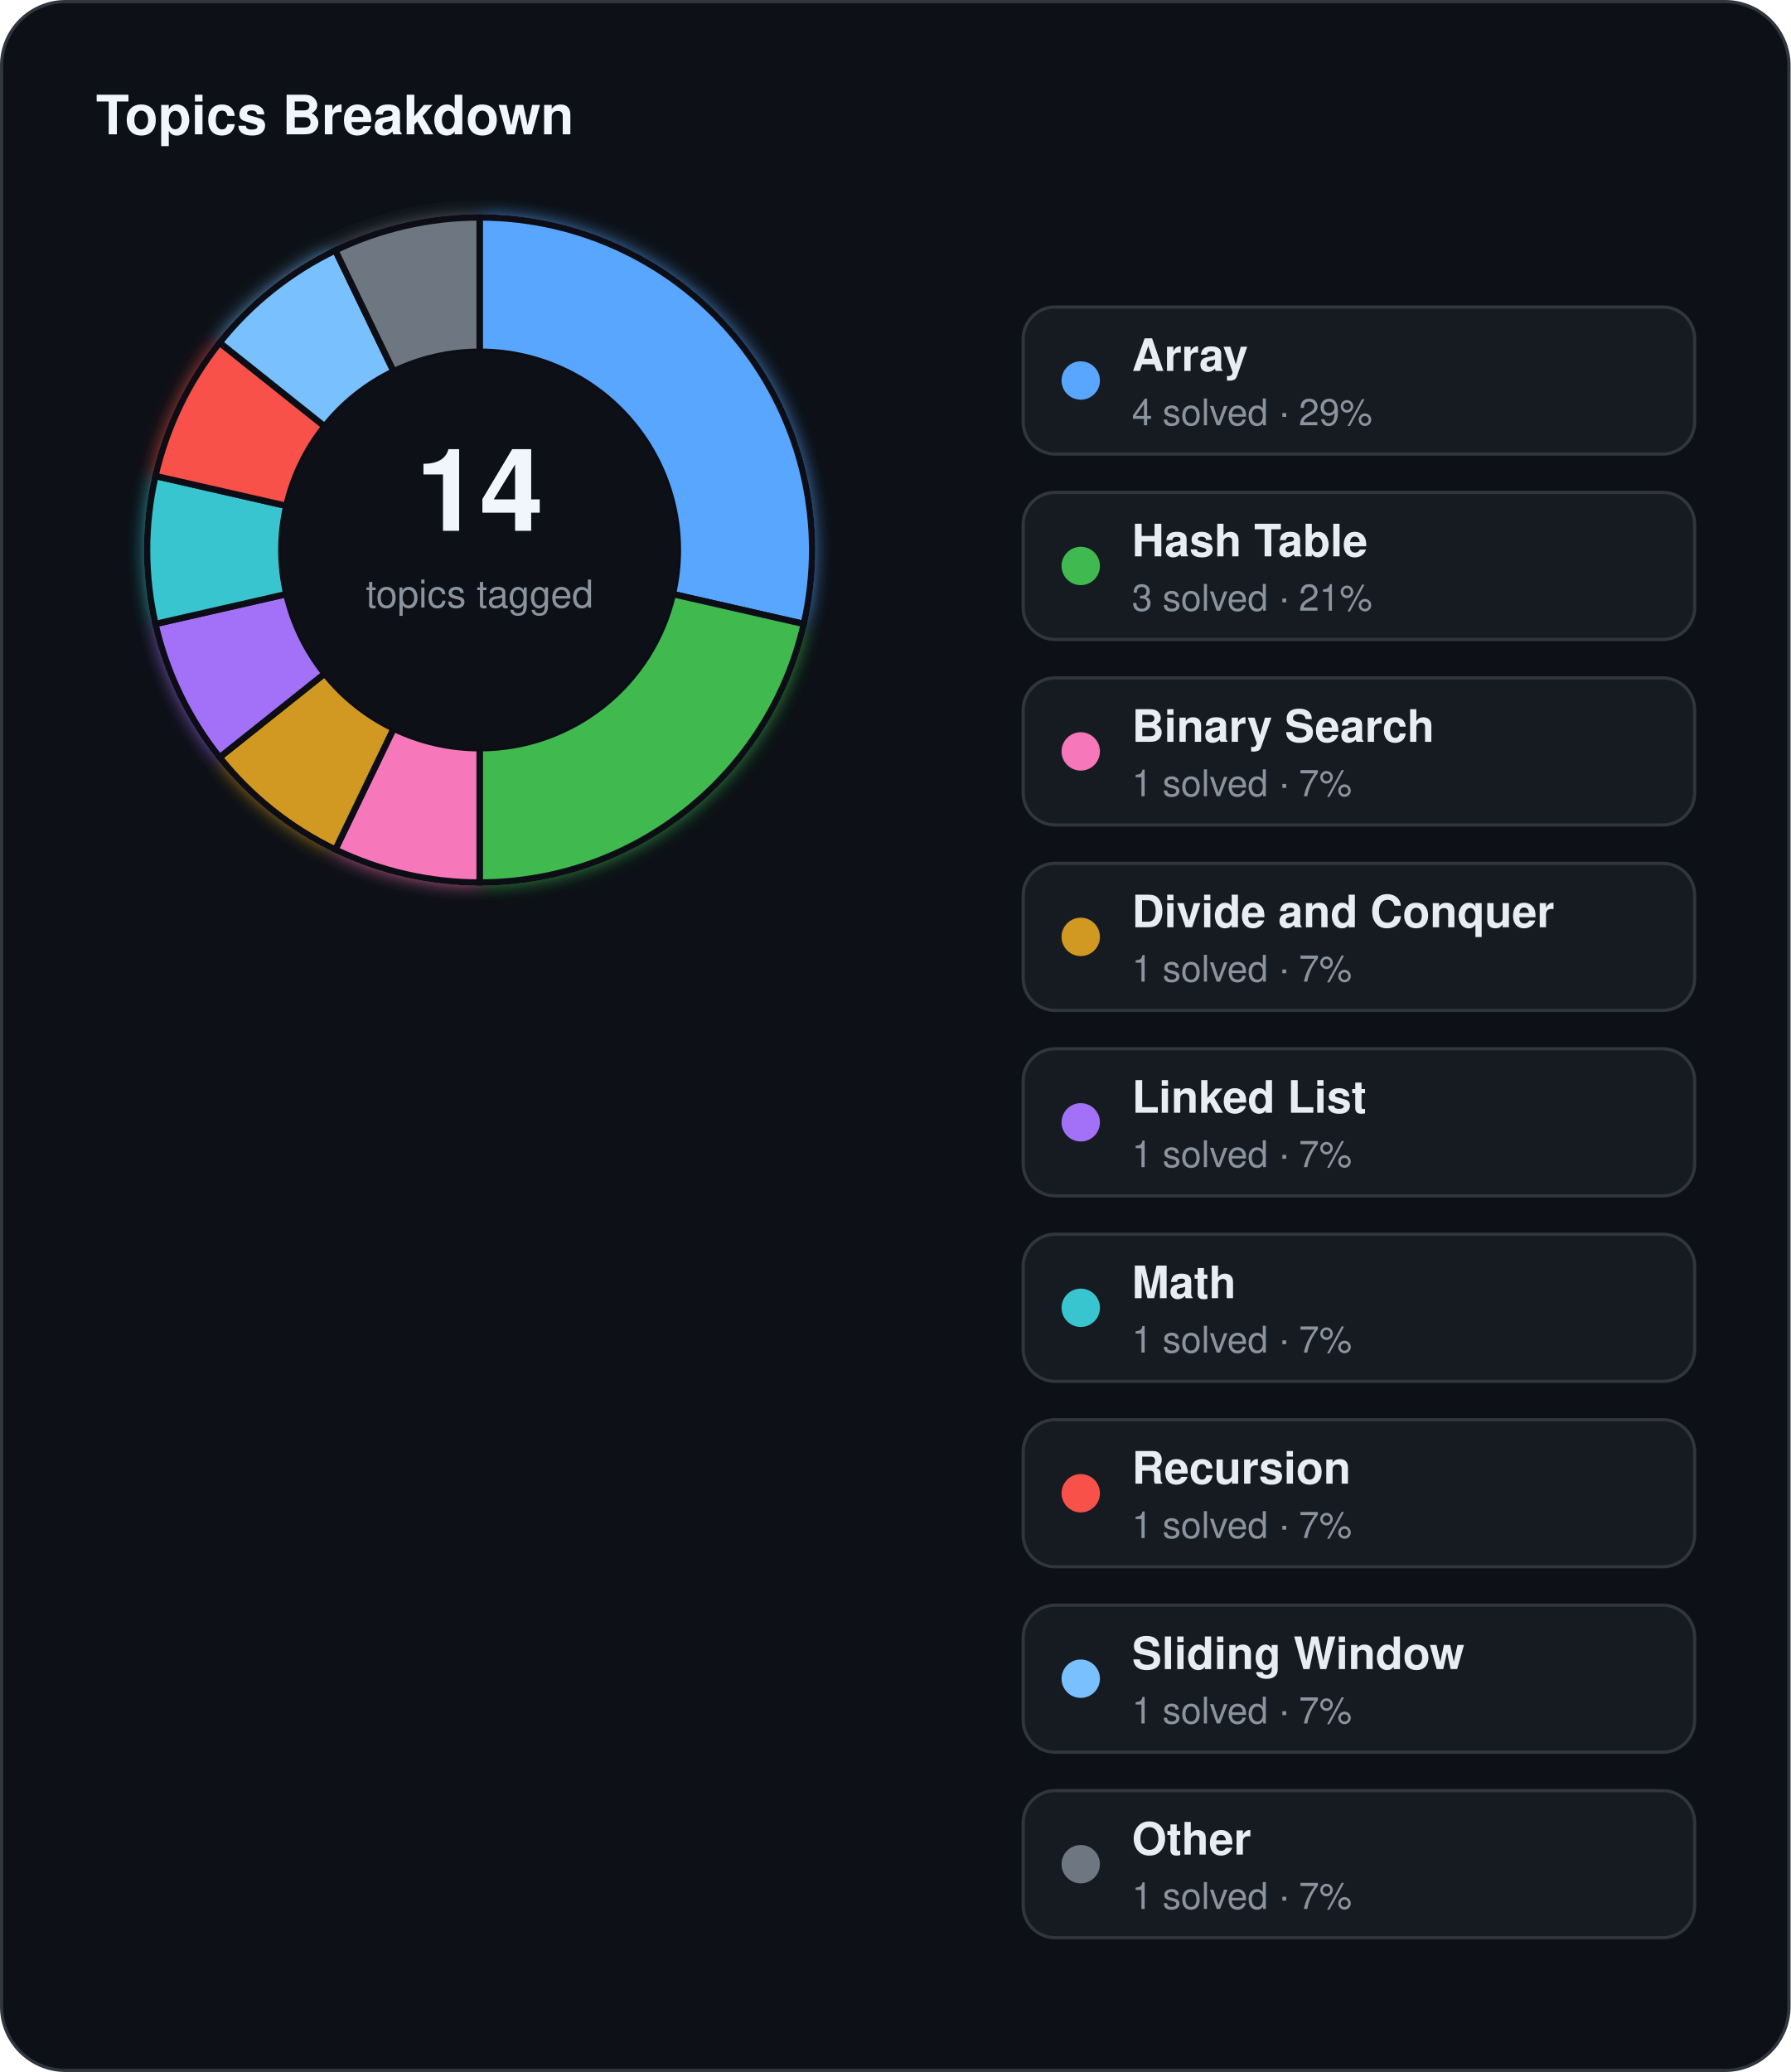
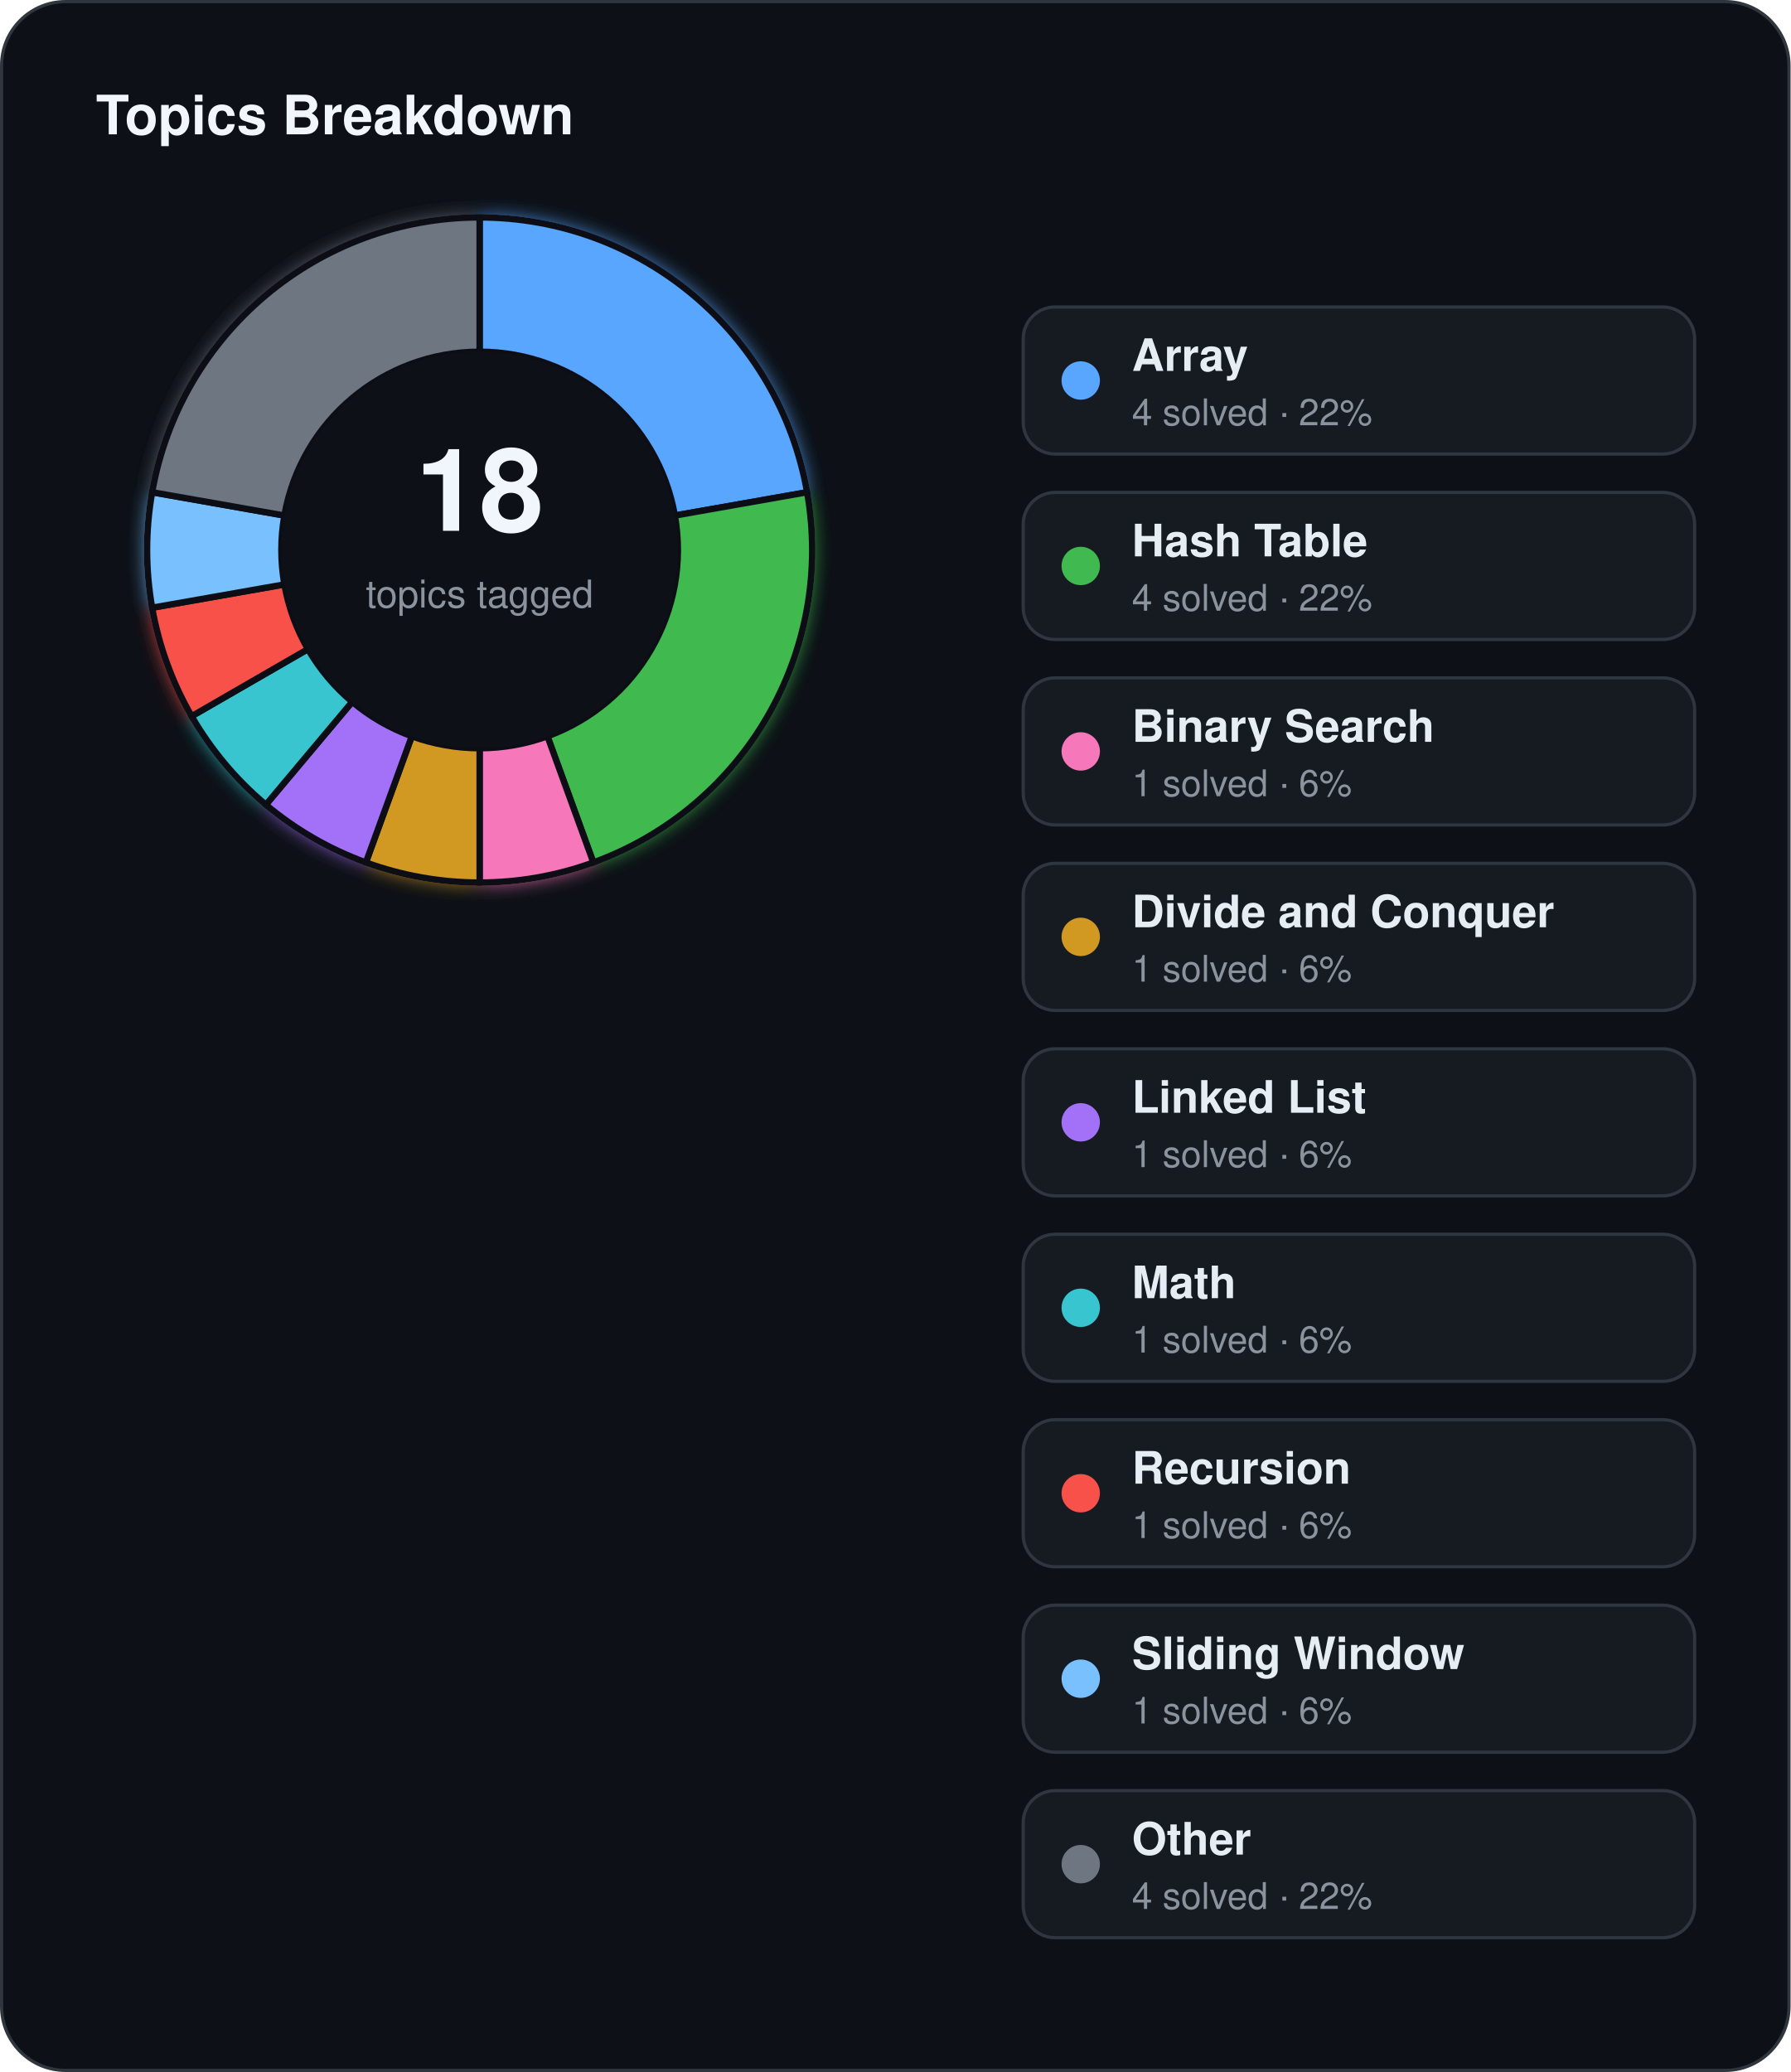
<svg xmlns="http://www.w3.org/2000/svg" width="560" height="648" viewBox="0 0 560 648">
  <defs>
    <filter id="topics-glow" x="-60%" y="-60%" width="220%" height="220%">
      <feGaussianBlur stdDeviation="3" result="blur" />
      <feMerge>
        <feMergeNode in="blur" />
        <feMergeNode in="SourceGraphic" />
      </feMerge>
    </filter>
  </defs>
  <rect x="0.5" y="0.5" width="559" height="647" rx="20" fill="#0d1117" stroke="#30363d" stroke-width="1" />
  <text x="30" y="42" fill="#f0f6fc" font-family="Segoe UI, Helvetica, Arial, sans-serif" font-size="17" font-weight="700">Topics Breakdown</text>
  <g filter="url(#topics-glow)">
-     <path d="M 150.00,68.00 A 104,104 0 0 1 251.39,195.14 L 210.45,185.80 A 62,62 0 0 0 150.00,110.00 Z" fill="#58a6ff" stroke="#0d1117" stroke-width="2" />
-     <path d="M 251.39,195.14 A 104,104 0 0 1 150.00,276.00 L 150.00,234.00 A 62,62 0 0 0 210.45,185.80 Z" fill="#3fb950" stroke="#0d1117" stroke-width="2" />
-     <path d="M 150.00,276.00 A 104,104 0 0 1 104.88,265.70 L 123.10,227.86 A 62,62 0 0 0 150.00,234.00 Z" fill="#f778ba" stroke="#0d1117" stroke-width="2" />
-     <path d="M 104.88,265.70 A 104,104 0 0 1 68.69,236.84 L 101.53,210.66 A 62,62 0 0 0 123.10,227.86 Z" fill="#d29922" stroke="#0d1117" stroke-width="2" />
-     <path d="M 68.69,236.84 A 104,104 0 0 1 48.61,195.14 L 89.55,185.80 A 62,62 0 0 0 101.53,210.66 Z" fill="#a371f7" stroke="#0d1117" stroke-width="2" />
-     <path d="M 48.61,195.14 A 104,104 0 0 1 48.61,148.86 L 89.55,158.20 A 62,62 0 0 0 89.55,185.80 Z" fill="#39c5cf" stroke="#0d1117" stroke-width="2" />
-     <path d="M 48.61,148.86 A 104,104 0 0 1 68.69,107.16 L 101.53,133.34 A 62,62 0 0 0 89.55,158.20 Z" fill="#f85149" stroke="#0d1117" stroke-width="2" />
-     <path d="M 68.69,107.16 A 104,104 0 0 1 104.88,78.30 L 123.10,116.14 A 62,62 0 0 0 101.53,133.34 Z" fill="#79c0ff" stroke="#0d1117" stroke-width="2" />
-     <path d="M 104.88,78.30 A 104,104 0 0 1 150.00,68.00 L 150.00,110.00 A 62,62 0 0 0 123.10,116.14 Z" fill="#6e7681" stroke="#0d1117" stroke-width="2" />
+     <path d="M 150.00,68.00 A 104,104 0 0 1 252.42,153.94 L 211.06,161.23 A 62,62 0 0 0 150.00,110.00 Z" fill="#58a6ff" stroke="#0d1117" stroke-width="2" />
+     <path d="M 252.42,153.94 A 104,104 0 0 1 185.57,269.73 L 171.21,230.26 A 62,62 0 0 0 211.06,161.23 Z" fill="#3fb950" stroke="#0d1117" stroke-width="2" />
+     <path d="M 185.57,269.73 A 104,104 0 0 1 150.00,276.00 L 150.00,234.00 A 62,62 0 0 0 171.21,230.26 Z" fill="#f778ba" stroke="#0d1117" stroke-width="2" />
+     <path d="M 150.00,276.00 A 104,104 0 0 1 114.43,269.73 L 128.79,230.26 A 62,62 0 0 0 150.00,234.00 Z" fill="#d29922" stroke="#0d1117" stroke-width="2" />
+     <path d="M 114.43,269.73 A 104,104 0 0 1 83.15,251.67 L 110.15,219.49 A 62,62 0 0 0 128.79,230.26 Z" fill="#a371f7" stroke="#0d1117" stroke-width="2" />
+     <path d="M 83.15,251.67 A 104,104 0 0 1 59.93,224.00 L 96.31,203.00 A 62,62 0 0 0 110.15,219.49 Z" fill="#39c5cf" stroke="#0d1117" stroke-width="2" />
+     <path d="M 59.93,224.00 A 104,104 0 0 1 47.58,190.06 L 88.94,182.77 A 62,62 0 0 0 96.31,203.00 Z" fill="#f85149" stroke="#0d1117" stroke-width="2" />
+     <path d="M 47.58,190.06 A 104,104 0 0 1 47.58,153.94 L 88.94,161.23 A 62,62 0 0 0 88.94,182.77 Z" fill="#79c0ff" stroke="#0d1117" stroke-width="2" />
+     <path d="M 47.58,153.94 A 104,104 0 0 1 150.00,68.00 L 150.00,110.00 A 62,62 0 0 0 88.94,161.23 Z" fill="#6e7681" stroke="#0d1117" stroke-width="2" />
  </g>
  <circle cx="150" cy="172" r="62" fill="#0d1117" />
-   <text x="150" y="166" text-anchor="middle" fill="#f0f6fc" font-family="Segoe UI, Helvetica, Arial, sans-serif" font-size="36" font-weight="700">14</text>
+   <text x="150" y="166" text-anchor="middle" fill="#f0f6fc" font-family="Segoe UI, Helvetica, Arial, sans-serif" font-size="36" font-weight="700">18</text>
  <text x="150" y="190" text-anchor="middle" fill="#8b949e" font-family="Segoe UI, Helvetica, Arial, sans-serif" font-size="12">topics tagged</text>
  <rect x="320" y="96" width="210" height="46" rx="10" fill="#161b22" stroke="#30363d" stroke-width="1" />
  <circle cx="338" cy="119" r="6" fill="#58a6ff" />
  <text x="354" y="116" fill="#e6edf3" font-family="Segoe UI, Helvetica, Arial, sans-serif" font-size="14" font-weight="600">Array</text>
-   <text x="354" y="133" fill="#8b949e" font-family="Segoe UI, Helvetica, Arial, sans-serif" font-size="11.5">4 solved · 29%</text>
+   <text x="354" y="133" fill="#8b949e" font-family="Segoe UI, Helvetica, Arial, sans-serif" font-size="11.5">4 solved · 22%</text>
  <rect x="320" y="154" width="210" height="46" rx="10" fill="#161b22" stroke="#30363d" stroke-width="1" />
  <circle cx="338" cy="177" r="6" fill="#3fb950" />
  <text x="354" y="174" fill="#e6edf3" font-family="Segoe UI, Helvetica, Arial, sans-serif" font-size="14" font-weight="600">Hash Table</text>
-   <text x="354" y="191" fill="#8b949e" font-family="Segoe UI, Helvetica, Arial, sans-serif" font-size="11.5">3 solved · 21%</text>
+   <text x="354" y="191" fill="#8b949e" font-family="Segoe UI, Helvetica, Arial, sans-serif" font-size="11.5">4 solved · 22%</text>
  <rect x="320" y="212" width="210" height="46" rx="10" fill="#161b22" stroke="#30363d" stroke-width="1" />
  <circle cx="338" cy="235" r="6" fill="#f778ba" />
  <text x="354" y="232" fill="#e6edf3" font-family="Segoe UI, Helvetica, Arial, sans-serif" font-size="14" font-weight="600">Binary Search</text>
-   <text x="354" y="249" fill="#8b949e" font-family="Segoe UI, Helvetica, Arial, sans-serif" font-size="11.5">1 solved · 7%</text>
+   <text x="354" y="249" fill="#8b949e" font-family="Segoe UI, Helvetica, Arial, sans-serif" font-size="11.5">1 solved · 6%</text>
  <rect x="320" y="270" width="210" height="46" rx="10" fill="#161b22" stroke="#30363d" stroke-width="1" />
  <circle cx="338" cy="293" r="6" fill="#d29922" />
  <text x="354" y="290" fill="#e6edf3" font-family="Segoe UI, Helvetica, Arial, sans-serif" font-size="14" font-weight="600">Divide and Conquer</text>
-   <text x="354" y="307" fill="#8b949e" font-family="Segoe UI, Helvetica, Arial, sans-serif" font-size="11.5">1 solved · 7%</text>
+   <text x="354" y="307" fill="#8b949e" font-family="Segoe UI, Helvetica, Arial, sans-serif" font-size="11.5">1 solved · 6%</text>
  <rect x="320" y="328" width="210" height="46" rx="10" fill="#161b22" stroke="#30363d" stroke-width="1" />
  <circle cx="338" cy="351" r="6" fill="#a371f7" />
  <text x="354" y="348" fill="#e6edf3" font-family="Segoe UI, Helvetica, Arial, sans-serif" font-size="14" font-weight="600">Linked List</text>
-   <text x="354" y="365" fill="#8b949e" font-family="Segoe UI, Helvetica, Arial, sans-serif" font-size="11.5">1 solved · 7%</text>
+   <text x="354" y="365" fill="#8b949e" font-family="Segoe UI, Helvetica, Arial, sans-serif" font-size="11.5">1 solved · 6%</text>
  <rect x="320" y="386" width="210" height="46" rx="10" fill="#161b22" stroke="#30363d" stroke-width="1" />
  <circle cx="338" cy="409" r="6" fill="#39c5cf" />
  <text x="354" y="406" fill="#e6edf3" font-family="Segoe UI, Helvetica, Arial, sans-serif" font-size="14" font-weight="600">Math</text>
-   <text x="354" y="423" fill="#8b949e" font-family="Segoe UI, Helvetica, Arial, sans-serif" font-size="11.5">1 solved · 7%</text>
+   <text x="354" y="423" fill="#8b949e" font-family="Segoe UI, Helvetica, Arial, sans-serif" font-size="11.5">1 solved · 6%</text>
  <rect x="320" y="444" width="210" height="46" rx="10" fill="#161b22" stroke="#30363d" stroke-width="1" />
  <circle cx="338" cy="467" r="6" fill="#f85149" />
  <text x="354" y="464" fill="#e6edf3" font-family="Segoe UI, Helvetica, Arial, sans-serif" font-size="14" font-weight="600">Recursion</text>
-   <text x="354" y="481" fill="#8b949e" font-family="Segoe UI, Helvetica, Arial, sans-serif" font-size="11.5">1 solved · 7%</text>
+   <text x="354" y="481" fill="#8b949e" font-family="Segoe UI, Helvetica, Arial, sans-serif" font-size="11.5">1 solved · 6%</text>
  <rect x="320" y="502" width="210" height="46" rx="10" fill="#161b22" stroke="#30363d" stroke-width="1" />
  <circle cx="338" cy="525" r="6" fill="#79c0ff" />
  <text x="354" y="522" fill="#e6edf3" font-family="Segoe UI, Helvetica, Arial, sans-serif" font-size="14" font-weight="600">Sliding Window</text>
-   <text x="354" y="539" fill="#8b949e" font-family="Segoe UI, Helvetica, Arial, sans-serif" font-size="11.5">1 solved · 7%</text>
+   <text x="354" y="539" fill="#8b949e" font-family="Segoe UI, Helvetica, Arial, sans-serif" font-size="11.5">1 solved · 6%</text>
  <rect x="320" y="560" width="210" height="46" rx="10" fill="#161b22" stroke="#30363d" stroke-width="1" />
  <circle cx="338" cy="583" r="6" fill="#6e7681" />
  <text x="354" y="580" fill="#e6edf3" font-family="Segoe UI, Helvetica, Arial, sans-serif" font-size="14" font-weight="600">Other</text>
-   <text x="354" y="597" fill="#8b949e" font-family="Segoe UI, Helvetica, Arial, sans-serif" font-size="11.5">1 solved · 7%</text>
+   <text x="354" y="597" fill="#8b949e" font-family="Segoe UI, Helvetica, Arial, sans-serif" font-size="11.5">4 solved · 22%</text>
</svg>
